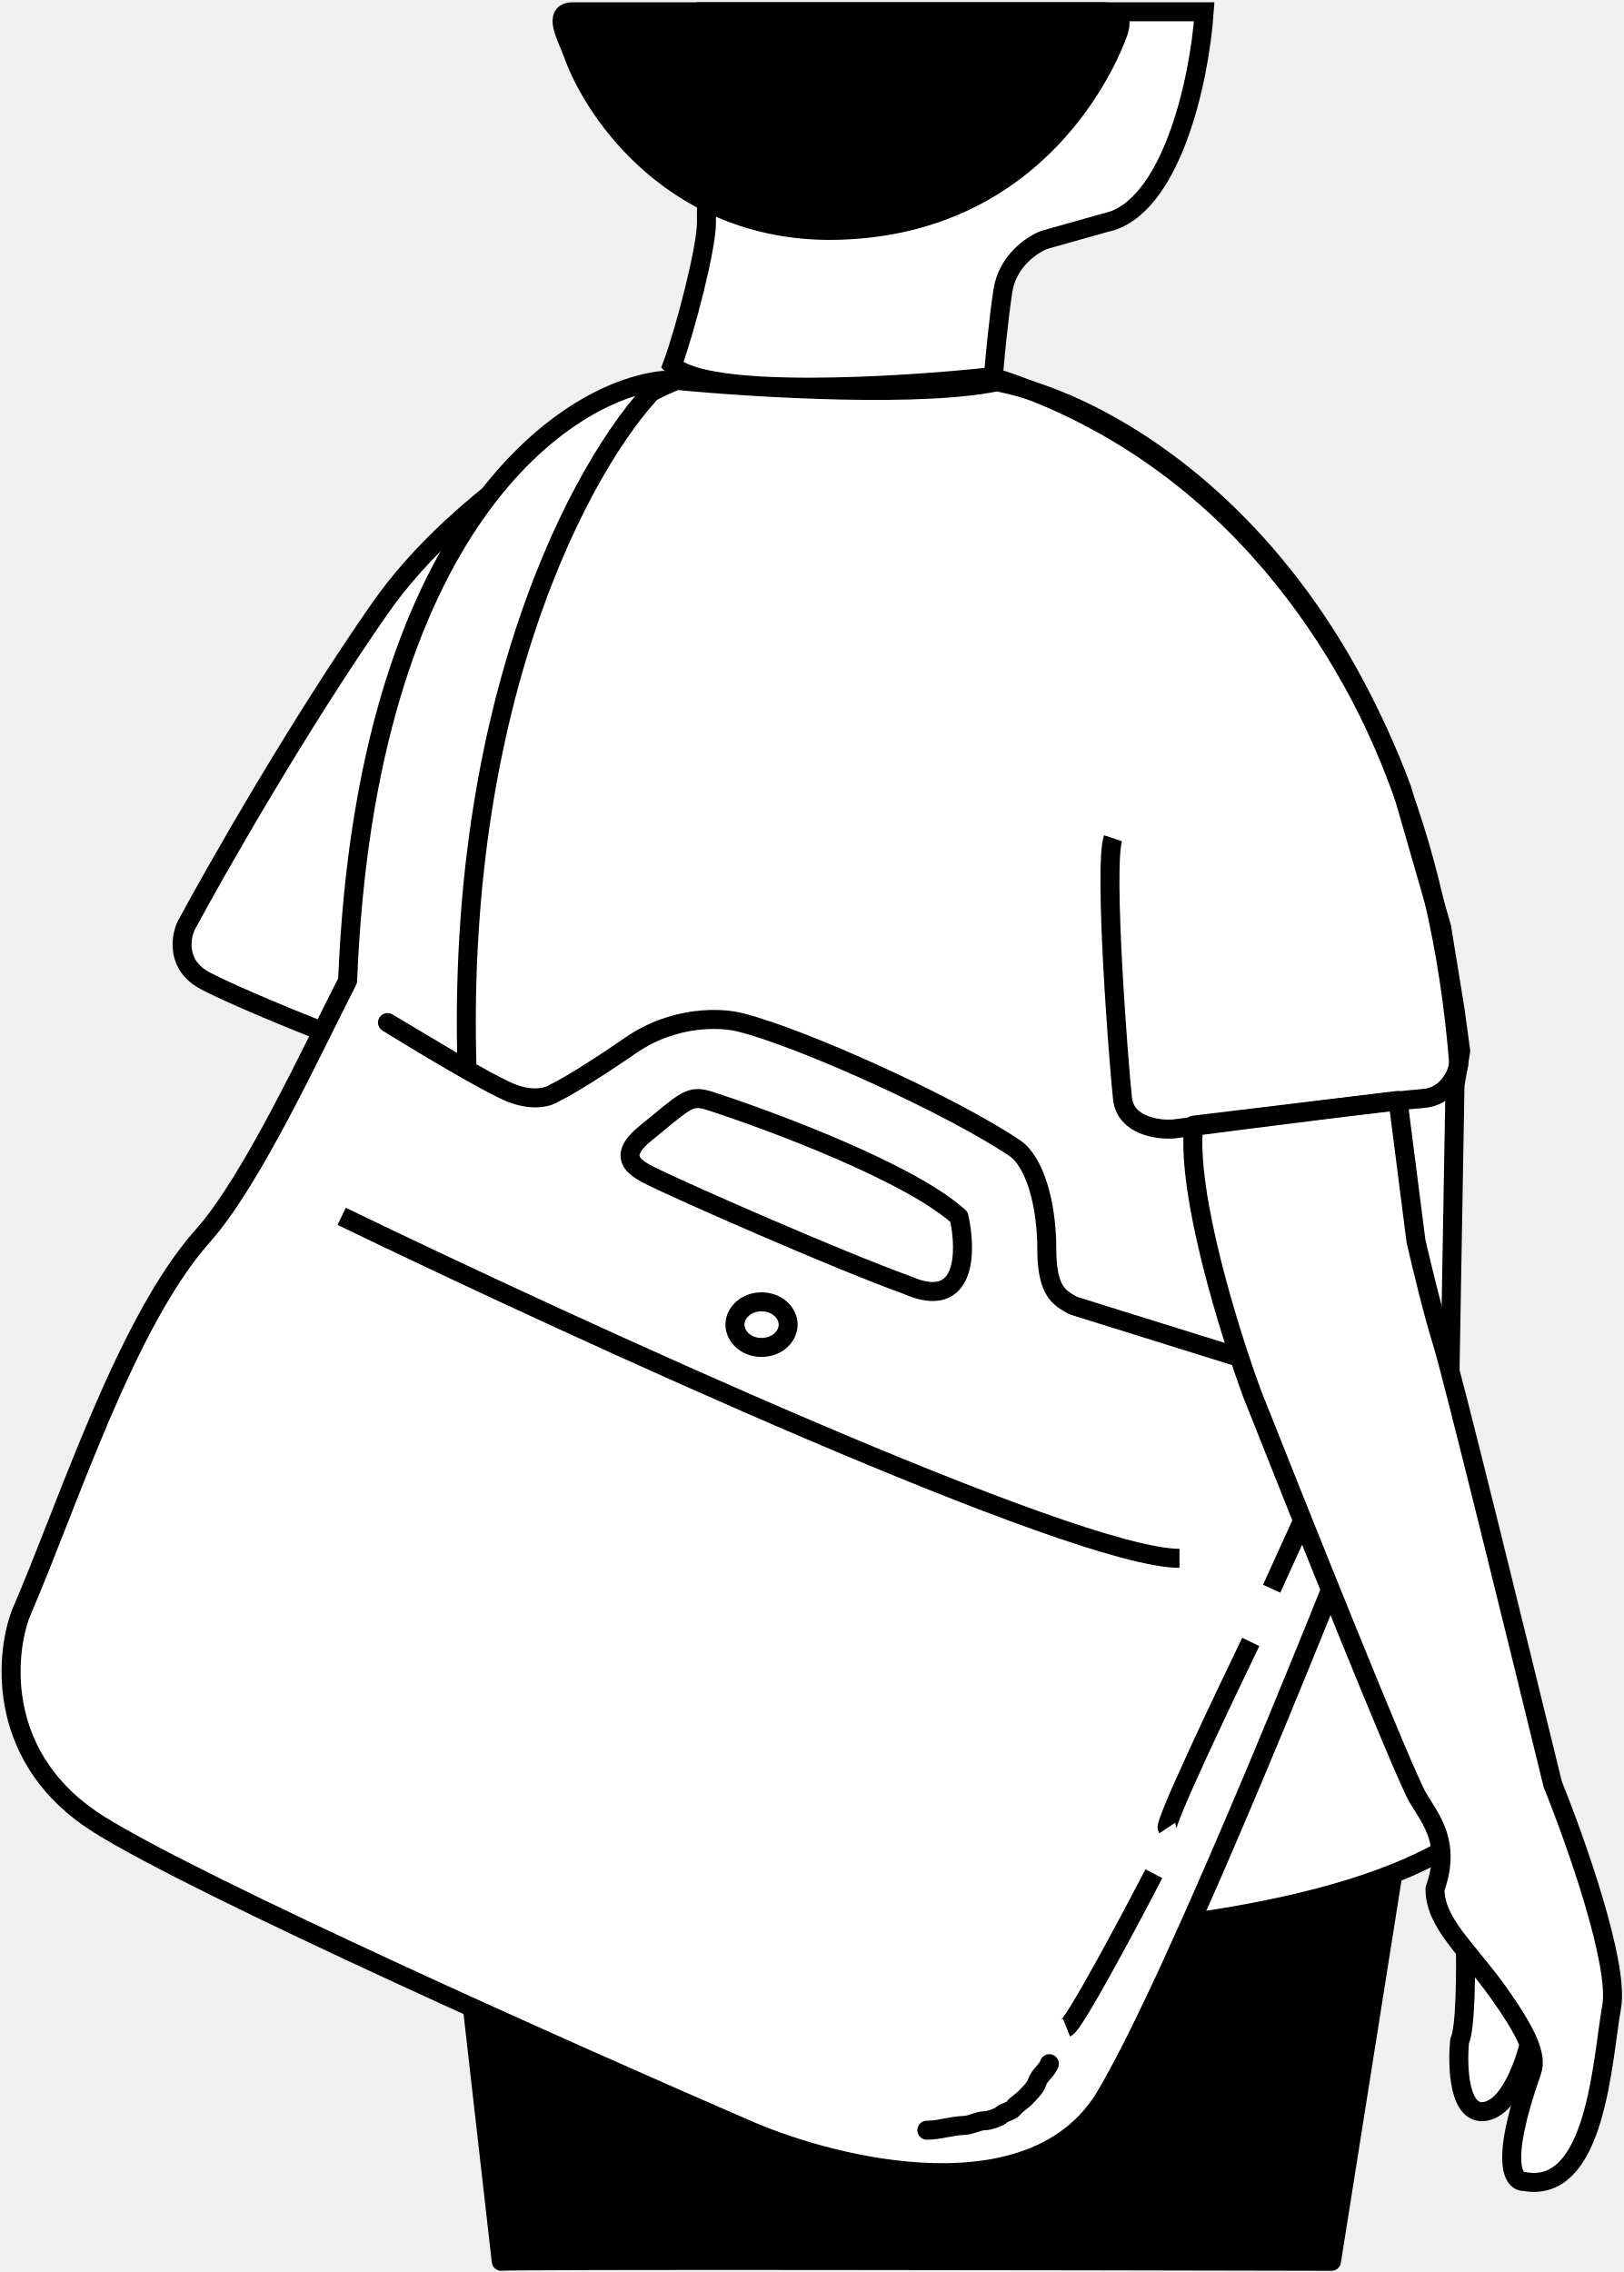
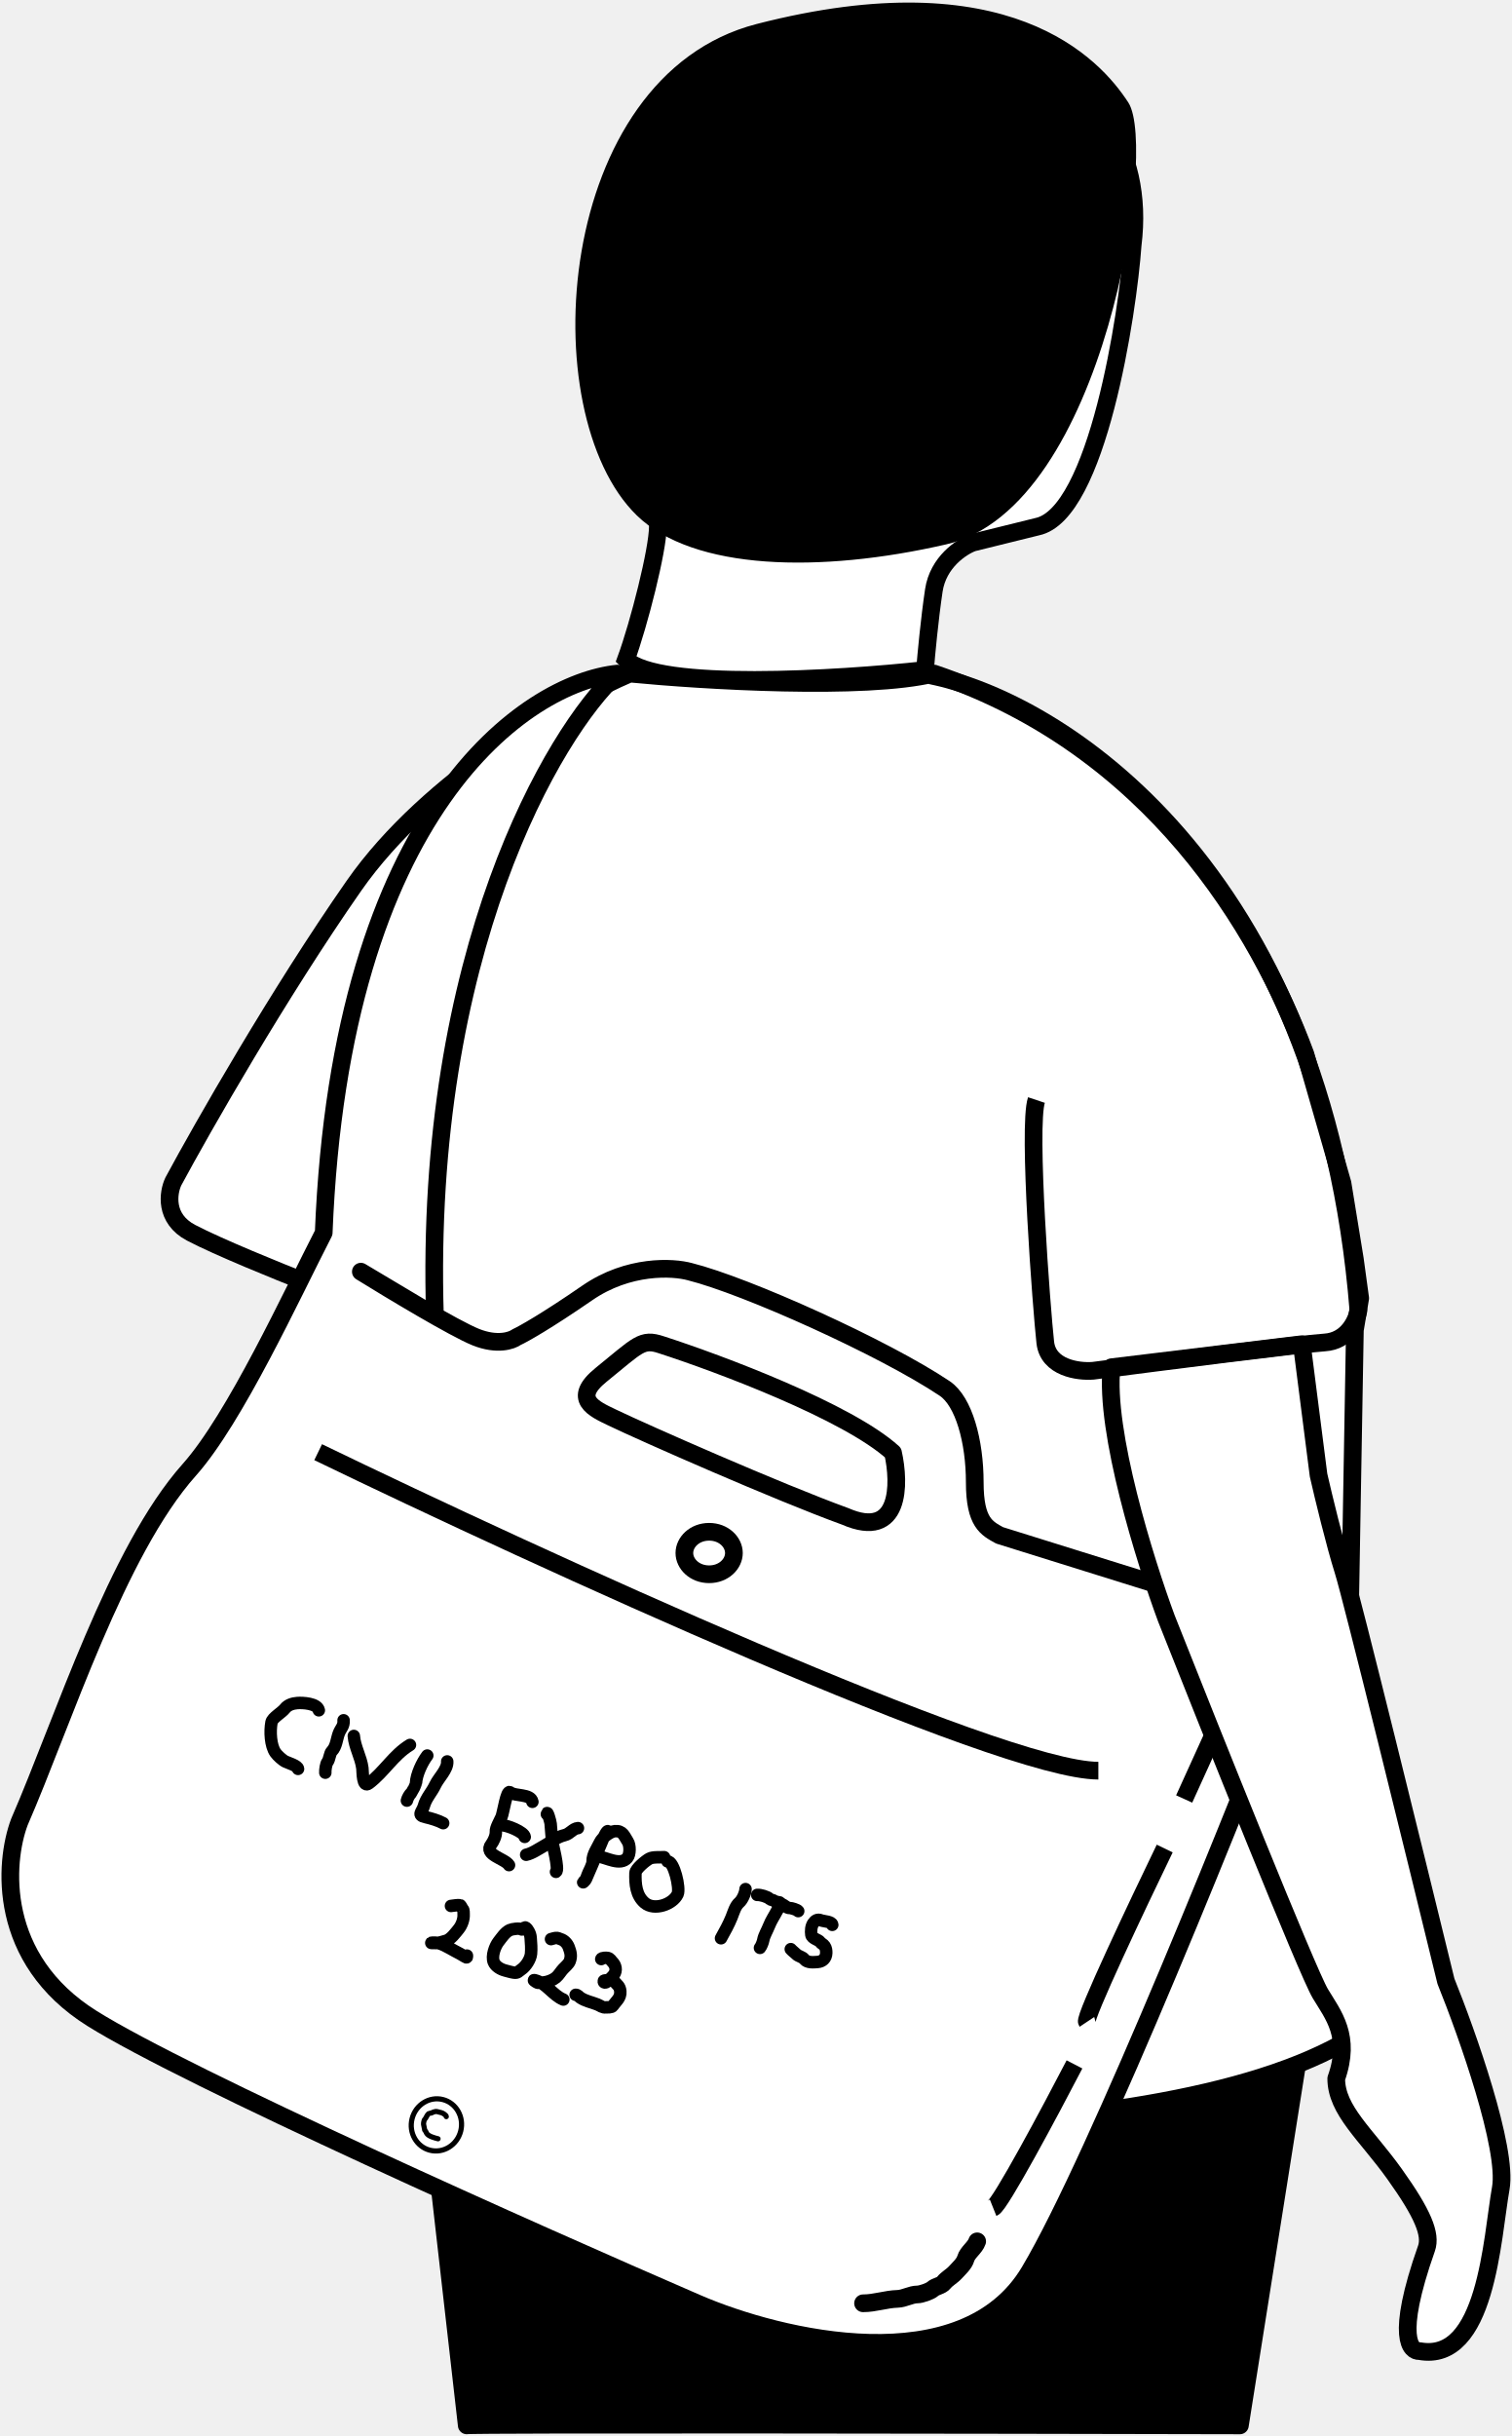
- <svg xmlns="http://www.w3.org/2000/svg" width="293" height="410" viewBox="0 0 293 410" fill="none">
-   <path d="M240.283 408.067C191.026 407.953 92.101 407.793 90.455 408.067L80.856 323.725H253.655L240.283 408.067Z" fill="black" stroke="black" stroke-width="3.429" stroke-linejoin="round" />
-   <path d="M199.487 40.182C211.144 37.782 216.402 15.153 217.316 2.125H127.488V40.182C127.488 44.639 123.831 59.039 121.316 65.896C127.351 71.93 162.459 69.782 179.259 67.953C179.488 65.096 180.15 58.01 180.973 52.525C181.796 47.039 186.345 44.068 188.516 43.268L199.487 40.182Z" fill="white" stroke="black" stroke-width="3.429" />
-   <path d="M198.355 2.125H103.384C99.544 2.125 102.374 6.817 103.384 9.668C107.269 20.639 122.309 42.376 151.383 41.553C187.726 40.525 200.069 10.697 201.783 5.896C203.155 2.057 200.006 2.125 198.355 2.125Z" fill="black" stroke="black" stroke-width="3.429" />
-   <path d="M263.406 368.294C264.503 366.1 264.549 355.494 264.435 350.466L276.777 365.209C275.977 370.009 273.143 379.883 268.206 380.98C263.269 382.077 262.949 372.98 263.406 368.294Z" fill="white" stroke="black" stroke-width="3.429" stroke-linejoin="round" />
-   <path d="M181.025 68.639C167.585 71.93 136.111 70.01 122.054 68.639C110.282 73.667 83.105 88.936 68.568 109.781C54.031 130.627 39.197 156.638 33.597 167.038C32.568 169.21 31.814 174.238 37.026 176.981C42.237 179.724 54.054 184.524 59.312 186.581L72.683 191.038V344.294C112.34 351.38 219.026 357.048 260.168 334.009L262.568 195.838L263.597 189.667L262.568 182.124L260.168 167.381L252.969 142.353C244.054 118.353 223.264 82.901 181.025 68.639Z" fill="white" stroke="black" stroke-width="3.429" stroke-linejoin="round" />
-   <path d="M84.285 193.08C82.091 122.863 107.303 79.955 119.646 68.641C102.046 70.469 66.024 94.698 62.733 176.983C56.561 188.983 45.543 212.983 36.676 222.925C22.614 238.693 12.219 271.725 3.761 291.154C0.79 299.039 -0.559 317.691 17.819 329.211C36.196 340.731 103.646 370.81 135.075 384.41C151.189 391.382 186.64 399.907 199.531 378.239C212.423 356.57 240.56 286.468 253.017 254.125L193.703 235.611C191.256 234.24 188.903 233.211 188.903 225.325C188.903 217.44 186.799 209.649 183.074 207.154C171.303 199.268 144.628 187.269 133.703 184.526C130.389 183.611 121.772 183.154 113.818 188.64C105.863 194.126 101.361 196.64 100.103 197.211C99.189 197.897 96.332 198.857 92.218 197.211C88.103 195.566 75.647 188.069 69.932 184.526L84.285 193.08Z" fill="white" stroke="black" stroke-width="3.429" stroke-linejoin="round" />
-   <path d="M173.058 219.6C164.281 211.646 139.458 202.343 128.144 198.686C124.373 197.426 123.687 198.686 116.487 204.514C110.727 209.177 115.144 211.107 118.544 212.743C124.744 215.727 150.887 227.257 163.801 231.943C174.498 236.605 174.43 225.657 173.058 219.6Z" fill="white" stroke="black" stroke-width="3.429" stroke-linejoin="round" />
-   <path d="M142.228 239.039C142.228 241.137 140.264 243.154 137.428 243.154C134.593 243.154 132.628 241.137 132.628 239.039C132.628 236.942 134.593 234.925 137.428 234.925C140.264 234.925 142.228 236.942 142.228 239.039Z" fill="white" stroke="black" stroke-width="3.429" />
-   <path d="M167.256 384.41C169.575 384.41 171.662 383.618 173.942 383.553C175.296 383.514 176.49 382.696 177.808 382.696C178.495 382.696 180.227 382.11 180.761 381.629C181.356 381.093 182.412 381.05 182.932 380.382C183.482 379.674 184.477 379.158 185.122 378.448C185.831 377.669 186.865 376.764 187.151 375.763C187.505 374.523 188.958 373.645 189.37 372.41" stroke="black" stroke-width="3.429" stroke-linecap="round" />
-   <path d="M208.228 338.125C203.543 347.154 193.828 365.348 192.457 365.896M225.714 296.297C220.457 307.154 210.08 329.074 210.628 329.897M229.485 286.697L239.771 264.068" stroke="black" stroke-width="3.429" stroke-linejoin="round" />
-   <path d="M61.656 219.497C104.17 240.068 193.93 281.211 212.855 281.211" stroke="black" stroke-width="3.429" stroke-linejoin="round" />
-   <path d="M252.284 198.582L215.414 203.039C214.043 215.382 221.928 240.639 226.043 251.725C234.957 274.239 253.402 320.296 255.871 324.41C258.339 328.524 261.884 332.638 258.957 340.867C258.957 347.038 264.785 351.701 270.271 359.381C275.757 367.061 277.397 371.077 276.442 373.781C270.271 391.267 273.471 393.781 275.071 393.667C288.099 396.067 289.128 371.724 290.842 362.124C292.214 354.444 284.328 332.181 280.214 322.01C274.271 297.667 261.974 247.679 260.328 242.467C258.682 237.256 256.442 227.953 255.528 223.953L252.284 198.582Z" fill="white" stroke="black" stroke-width="3.429" stroke-linejoin="round" />
-   <path d="M180.283 68.982C204.854 73.782 256.397 105.942 263.254 192.067C262.911 194.01 261.128 197.965 256.74 198.239C252.351 198.513 224.969 202.01 211.826 203.725C208.969 203.953 203.117 203.176 202.569 198.239C201.883 192.067 199.14 156.411 200.855 151.268" stroke="black" stroke-width="3.429" stroke-linejoin="round" />
+ <svg xmlns="http://www.w3.org/2000/svg" width="293" height="472" viewBox="0 0 293 472" fill="none">
+   <path d="M240.283 469.942C191.026 469.828 92.101 469.668 90.455 469.942L80.856 385.6H253.655L240.283 469.942Z" fill="black" stroke="black" stroke-width="3.429" stroke-linejoin="round" />
+   <path d="M201 102.053C212.657 99.653 218.586 60.529 219.5 47.5C221.886 28.5 211.5 14.5 194.5 11.002C169.993 5.959 127.488 -2.36 127.488 64.003V102.053C127.488 106.51 123.831 120.91 121.316 127.767C127.351 133.801 162.459 131.653 179.259 129.824C179.488 126.967 180.15 119.881 180.973 114.396C181.796 108.91 186.345 105.939 188.516 105.139L201 102.053Z" fill="white" stroke="black" stroke-width="3.429" />
+   <path d="M181.025 130.514C167.585 133.805 136.111 131.885 122.054 130.514C110.282 135.542 83.105 150.811 68.568 171.656C54.031 192.502 39.197 218.513 33.597 228.913C32.568 231.085 31.814 236.113 37.026 238.856C42.237 241.599 54.054 246.399 59.312 248.456L72.683 252.913V406.169C112.34 413.255 219.026 418.923 260.168 395.884L262.568 257.713L263.597 251.542L262.568 243.999L260.168 229.256L252.969 204.228C244.054 180.228 223.264 144.776 181.025 130.514Z" fill="white" stroke="black" stroke-width="3.429" stroke-linejoin="round" />
+   <path d="M84.285 254.955C82.091 184.738 107.303 141.83 119.646 130.516C102.046 132.344 66.024 156.573 62.733 238.858C56.561 250.858 45.543 274.858 36.676 284.8C22.614 300.568 12.219 333.6 3.761 353.029C0.79 360.914 -0.559 379.566 17.819 391.086C36.196 402.606 103.646 432.685 135.075 446.285C151.189 453.257 186.64 461.782 199.531 440.114C212.423 418.445 240.56 348.343 253.017 316L193.703 297.486C191.256 296.115 188.903 295.086 188.903 287.2C188.903 279.315 186.799 271.524 183.074 269.029C171.303 261.143 144.628 249.144 133.703 246.401C130.389 245.486 121.772 245.029 113.818 250.515C105.863 256.001 101.361 258.515 100.103 259.086C99.189 259.772 96.332 260.732 92.218 259.086C88.103 257.441 75.647 249.944 69.932 246.401L84.285 254.955Z" fill="white" stroke="black" stroke-width="3.429" stroke-linejoin="round" />
+   <path d="M173.058 281.475C164.281 273.521 139.458 264.218 128.144 260.561C124.373 259.301 123.687 260.561 116.487 266.389C110.727 271.052 115.144 272.982 118.544 274.618C124.744 277.602 150.887 289.132 163.801 293.818C174.498 298.48 174.43 287.532 173.058 281.475Z" fill="white" stroke="black" stroke-width="3.429" stroke-linejoin="round" />
+   <path d="M142.228 300.914C142.228 303.012 140.264 305.029 137.428 305.029C134.593 305.029 132.628 303.012 132.628 300.914C132.628 298.817 134.593 296.8 137.428 296.8C140.264 296.8 142.228 298.817 142.228 300.914Z" fill="white" stroke="black" stroke-width="3.429" />
+   <path d="M167.256 446.285C169.575 446.285 171.662 445.493 173.942 445.428C175.296 445.389 176.49 444.571 177.808 444.571C178.495 444.571 180.227 443.985 180.761 443.504C181.356 442.968 182.412 442.925 182.932 442.257C183.482 441.549 184.477 441.033 185.122 440.323C185.831 439.544 186.865 438.639 187.151 437.638C187.505 436.398 188.958 435.52 189.37 434.285" stroke="black" stroke-width="3.429" stroke-linecap="round" />
+   <path d="M208.228 400C203.543 409.029 193.828 427.223 192.457 427.771M225.714 358.172C220.457 369.029 210.08 390.949 210.628 391.772M229.485 348.572L239.771 325.943" stroke="black" stroke-width="3.429" stroke-linejoin="round" />
+   <path d="M61.656 281.372C104.17 301.943 193.93 343.086 212.855 343.086" stroke="black" stroke-width="3.429" stroke-linejoin="round" />
+   <path d="M252.284 260.457L215.414 264.914C214.043 277.257 221.928 302.514 226.043 313.6C234.957 336.114 253.402 382.171 255.871 386.285C258.339 390.399 261.884 394.513 258.957 402.742C258.957 408.913 264.785 413.576 270.271 421.256C275.757 428.936 277.397 432.952 276.442 435.656C270.271 453.142 273.471 455.656 275.071 455.542C288.099 457.942 289.128 433.599 290.842 423.999C292.214 416.319 284.328 394.056 280.214 383.885C274.271 359.542 261.974 309.554 260.328 304.342C258.682 299.131 256.442 289.828 255.528 285.828L252.284 260.457Z" fill="white" stroke="black" stroke-width="3.429" stroke-linejoin="round" />
+   <path d="M180.283 130.857C204.854 135.657 256.397 167.817 263.254 253.942C262.911 255.885 261.128 259.84 256.74 260.114C252.351 260.388 224.969 263.885 211.826 265.6C208.969 265.828 203.117 265.051 202.569 260.114C201.883 253.942 199.14 218.286 200.855 213.143" stroke="black" stroke-width="3.429" stroke-linejoin="round" />
+   <path d="M183.221 105C158.821 110.6 134.517 110 123.747 99.5C103.747 80 107.945 15.139 146.745 5.139C195.245 -7.361 212.744 11.639 218.244 20.139C223.744 28.639 213.721 98 183.221 105Z" fill="black" stroke="black" />
+   <path d="M61.785 331.387C61.503 330.029 58.641 329.898 57.608 329.98C56.734 330.05 55.788 330.319 55.211 331.059C54.602 331.841 52.781 332.836 52.617 333.702C52.281 335.487 52.426 338.246 53.381 339.608C53.758 340.146 54.754 341.066 55.342 341.337C56 341.641 57.712 342.138 57.76 342.74" stroke="black" stroke-width="2.417" stroke-linecap="round" />
+   <path d="M66.584 333.323C66.679 334.504 66.032 334.847 65.645 335.898C65.251 336.97 65.169 338.44 64.321 339.294C63.882 339.736 63.887 340.844 63.459 341.411C63.168 341.796 63.006 343.007 63.044 343.476" stroke="black" stroke-width="2.417" stroke-linecap="round" />
+   <path d="M68.568 336.36C68.743 338.533 69.954 340.458 70.23 342.613C70.313 343.259 70.201 346.521 71.497 345.543C74.461 343.306 76.27 340.021 79.448 338.101" stroke="black" stroke-width="2.417" stroke-linecap="round" />
+   <path d="M82.804 340.154C81.809 341.455 80.683 343.873 80.619 345.489C80.615 345.593 79.824 347.262 79.736 347.35C79.337 347.752 78.995 348.337 78.86 348.887" stroke="black" stroke-width="2.417" stroke-linecap="round" />
+   <path d="M86.669 341.294C86.791 342.817 85 344.464 84.356 345.833C83.659 347.317 82.577 348.351 82.138 349.946C81.819 351.104 80.725 351.697 82.454 352.081C83.501 352.314 84.967 352.746 85.886 353.258" stroke="black" stroke-width="2.417" stroke-linecap="round" />
+   <path d="M103.177 349.119C102.869 347.52 99.794 348.089 98.837 347.274C98.173 346.709 97.539 351.27 97.189 352.066C96.874 352.783 96.037 354.192 96.095 354.912C96.156 355.679 95.628 356.804 95.195 357.37C93.637 359.408 97.872 360.104 98.645 361.383" stroke="black" stroke-width="2.417" stroke-linecap="round" />
+   <path d="M97.154 353.668C98.217 353.583 101.615 354.997 101.688 355.917" stroke="black" stroke-width="2.417" stroke-linecap="round" />
+   <path d="M105.983 351.508C106.025 350.571 106.685 353.019 106.712 353.352C106.792 354.356 106.873 355.361 106.953 356.365C107.02 357.207 108.42 362.282 107.75 362.687" stroke="black" stroke-width="2.417" stroke-linecap="round" />
+   <path d="M101.968 359.377C103.139 359.134 104.395 358.224 105.457 357.646C106.753 356.941 107.925 355.928 109.389 355.589C110.487 355.336 111.012 354.298 112.004 354.219" stroke="black" stroke-width="2.417" stroke-linecap="round" />
+   <path d="M117.863 354.91C117.739 354.36 116.952 356.103 116.876 356.279C116.508 357.139 116.132 358.008 115.792 358.849C115.081 360.611 114.285 362.394 113.538 364.126C113.457 364.314 112.685 365.01 113.187 364.573C113.576 364.234 113.673 363.832 113.832 363.36C114.071 362.649 114.861 361.387 114.841 360.667C114.804 359.317 115.74 358.098 116.284 356.939C116.675 356.107 118.208 354.882 119.161 354.806C120.72 354.681 120.963 355.764 121.642 356.784C122.136 357.527 122.14 359.319 121.575 359.982C120.216 361.579 117.487 359.894 115.926 359.71" stroke="black" stroke-width="2.417" stroke-linecap="round" />
+   <path d="M128.71 359.845C127.911 359.909 126.537 359.756 125.831 360.14C125.131 360.521 123.174 362.111 123.15 362.902C123.083 365.08 123.273 367.277 124.937 368.694C126.783 370.266 130.387 369.002 131.317 367.021C131.846 365.896 130.608 360.563 129.357 360.664" stroke="black" stroke-width="2.417" stroke-linecap="round" />
+   <path d="M144.48 366.034C144.465 366.784 143.844 368.133 143.284 368.613C142.486 369.296 142.171 370.524 141.787 371.474C141.214 372.894 140.48 374.206 139.728 375.558" stroke="black" stroke-width="2.417" stroke-linecap="round" />
+   <path d="M150.922 368.566C151.671 368.6 150.618 370.142 150.551 370.273C150.049 371.251 149.445 372.093 149.039 373.144C148.703 374.015 148.07 375.024 147.915 375.919C147.845 376.324 147.536 377.117 147.277 377.421" stroke="black" stroke-width="2.417" stroke-linecap="round" />
+   <path d="M146.746 367.158C147.352 367.11 148.697 367.497 149.129 367.911C149.399 368.17 149.791 368.102 150.106 368.34C150.491 368.631 150.975 368.901 151.447 368.967C152.013 369.046 152.399 369.717 153.045 369.701C153.349 369.694 154.535 370.04 154.689 370.295" stroke="black" stroke-width="2.417" stroke-linecap="round" />
+   <path d="M161.289 372.959C161.237 372.304 159.627 372.296 159.107 372.086C158.41 371.805 157.944 372.138 157.603 372.642C157.184 373.261 157.131 374.141 157.234 374.881C157.338 375.622 158.643 375.837 158.942 376.276C159.178 376.622 159.563 376.707 159.804 377.07C160.074 377.475 160.137 377.937 160.122 378.423C160.091 379.446 159.423 380.075 158.455 380.153C157.658 380.217 156.436 380.34 155.873 379.626C155.493 379.144 154.752 379.074 154.336 378.661C153.976 378.303 153.587 378.05 153.249 377.667" stroke="black" stroke-width="2.417" stroke-linecap="round" />
+   <path d="M87.396 369.294C87.944 369.25 88.638 369.082 89.183 369.159C89.262 369.17 89.583 369.795 89.687 369.908C89.887 370.127 89.834 370.653 89.85 370.936C89.904 371.878 89.497 373.006 88.906 373.744C88.323 374.472 87.345 375.808 86.406 376.057C85.727 376.238 85.21 376.435 84.49 376.493C84.141 376.521 82.963 376.47 83.909 376.394C85.328 376.281 86.957 377.405 88.161 378.037C88.817 378.382 89.529 378.748 90.145 379.152C90.495 379.382 90.516 379.249 90.489 378.915" stroke="black" stroke-width="2.417" stroke-linecap="round" />
+   <path d="M101.113 373.856C100.702 373.545 99.249 373.767 98.8 373.969C97.907 374.371 97.226 375.437 96.625 376.199C95.928 377.082 95.223 379.008 95.685 380.169C96.024 381.022 97.054 381.593 97.896 381.806C98.464 381.949 99.028 382.133 99.606 382.217C100.353 382.326 100.489 381.964 101.01 381.621C101.896 381.037 102.804 379.639 102.91 378.566C103.006 377.589 102.921 376.495 102.843 375.515C102.796 374.932 102.698 374.678 102.438 374.185C102.209 373.751 101.616 373.005 101.546 373.821" stroke="black" stroke-width="2.417" stroke-linecap="round" />
+   <path d="M106.781 375.722C107.085 375.659 107.356 375.531 107.707 375.502C108.182 375.464 108.262 375.621 108.619 375.72C109.333 375.916 109.954 376.585 110.211 377.269C110.578 378.25 110.805 379.023 110.386 380.061C110.205 380.51 109.504 381.129 109.161 381.481C108.663 381.995 108.317 382.679 107.748 383.159C107.167 383.648 106.171 384.043 105.412 384.104C105 384.137 104.325 384.33 103.967 384.075C103.823 383.972 103.112 383.555 103.678 383.695C105.83 384.225 107.156 386.618 109.17 387.431" stroke="black" stroke-width="2.417" stroke-linecap="round" />
+   <path d="M116.52 379.587C116.566 379.314 117.544 379.319 117.777 379.373C118.284 379.493 118.367 379.838 118.677 380.14C119.337 380.783 119.547 381.785 118.994 382.59C118.637 383.109 118.038 383.539 117.599 383.999C117.416 384.192 116.932 384.241 117.014 383.837C117.048 383.664 117.817 383.692 117.977 383.679C118.465 383.64 118.732 383.561 119.062 383.947C119.656 384.639 120.134 384.847 120.215 385.854C120.318 387.142 119.386 387.733 118.763 388.663C118.53 389.011 117.816 388.917 117.423 388.948C116.697 389.006 116.452 388.661 115.774 388.387C114.639 387.929 113.44 387.748 112.407 387.028C112.128 386.833 111.924 386.486 111.56 386.515" stroke="black" stroke-width="2.417" stroke-linecap="round" />
+   <path d="M86.488 410.119C86.548 409.884 85.824 409.428 85.584 409.366C85.363 409.31 84.724 409.147 84.724 409.147C84.252 409.027 83.654 409.396 83.654 409.396C83.654 409.396 83.125 409.499 83.032 409.557C82.859 409.663 82.477 410.515 82.335 410.626C82.15 410.771 82.061 411.456 82.084 411.607C82.108 411.758 82.305 412.707 82.305 412.707C82.305 412.707 82.65 413.162 82.653 413.318C83 413.929 84.196 414.234 84.889 414.411" stroke="black" stroke-linecap="round" />
+   <path d="M89.284 412.92C88.588 415.648 85.905 417.286 83.32 416.627C80.735 415.967 79.165 413.244 79.861 410.516C80.557 407.788 83.239 406.15 85.824 406.81C88.409 407.469 89.98 410.192 89.284 412.92Z" stroke="black" />
</svg>
